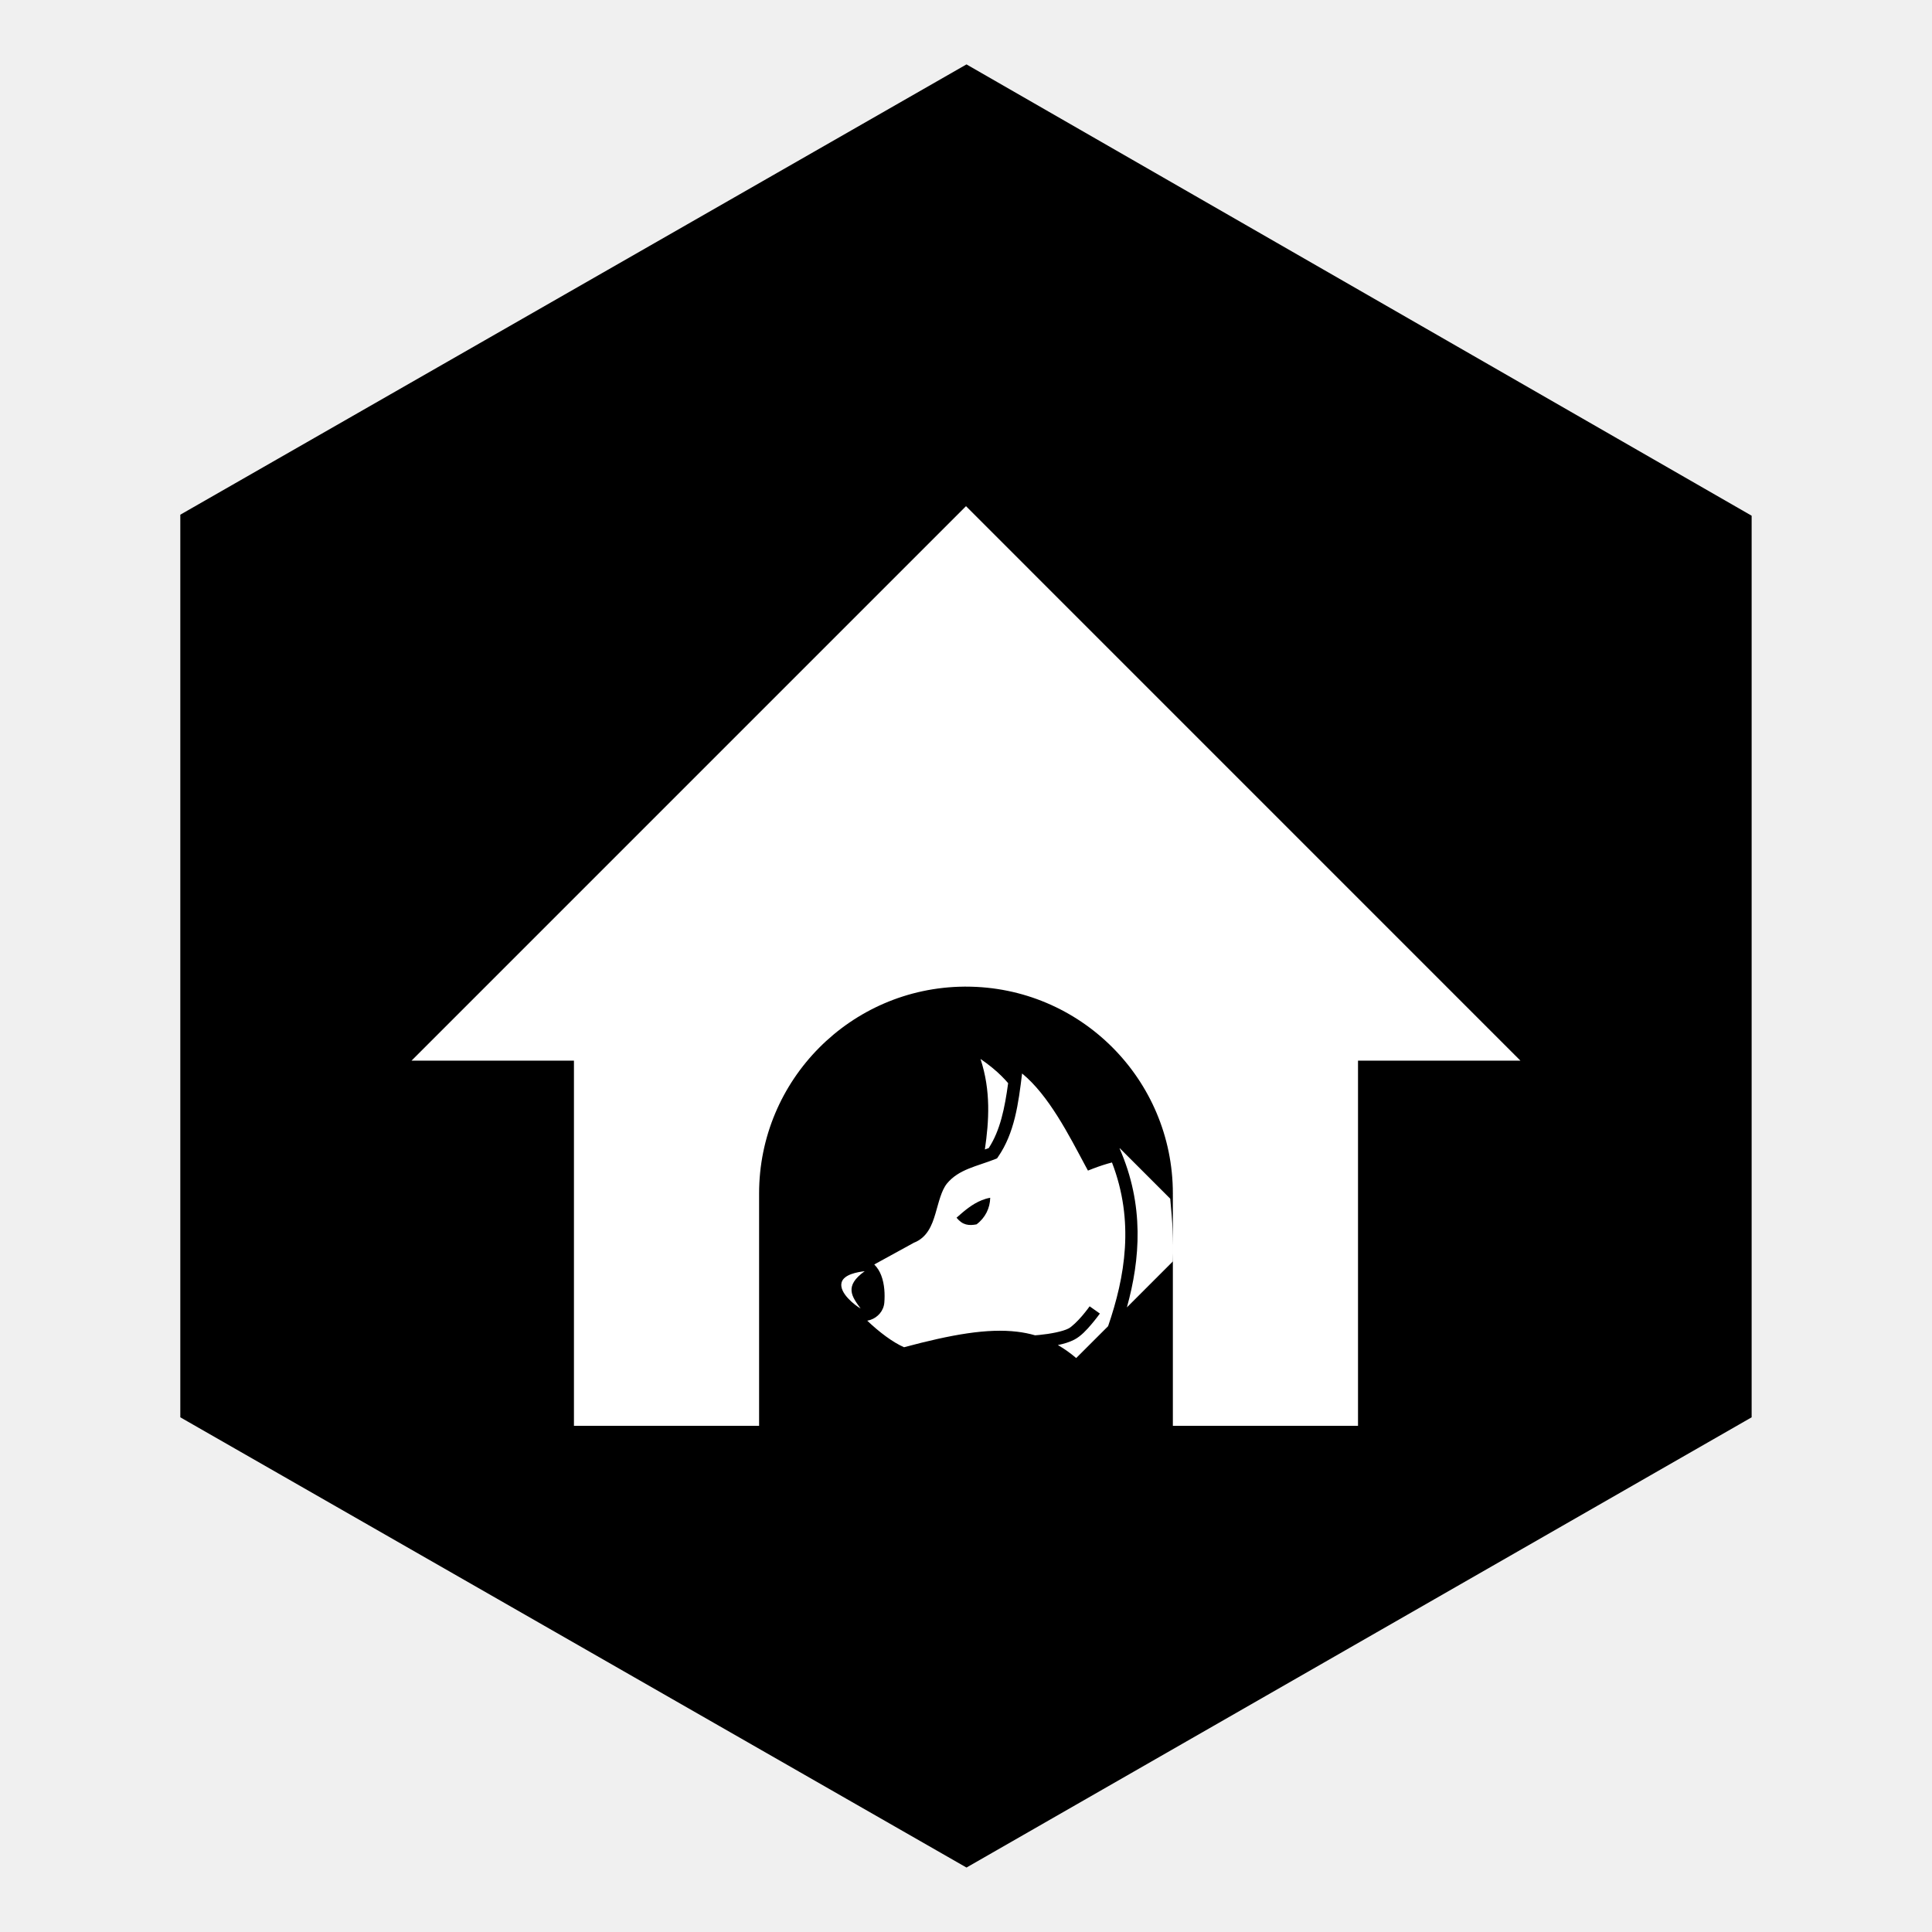
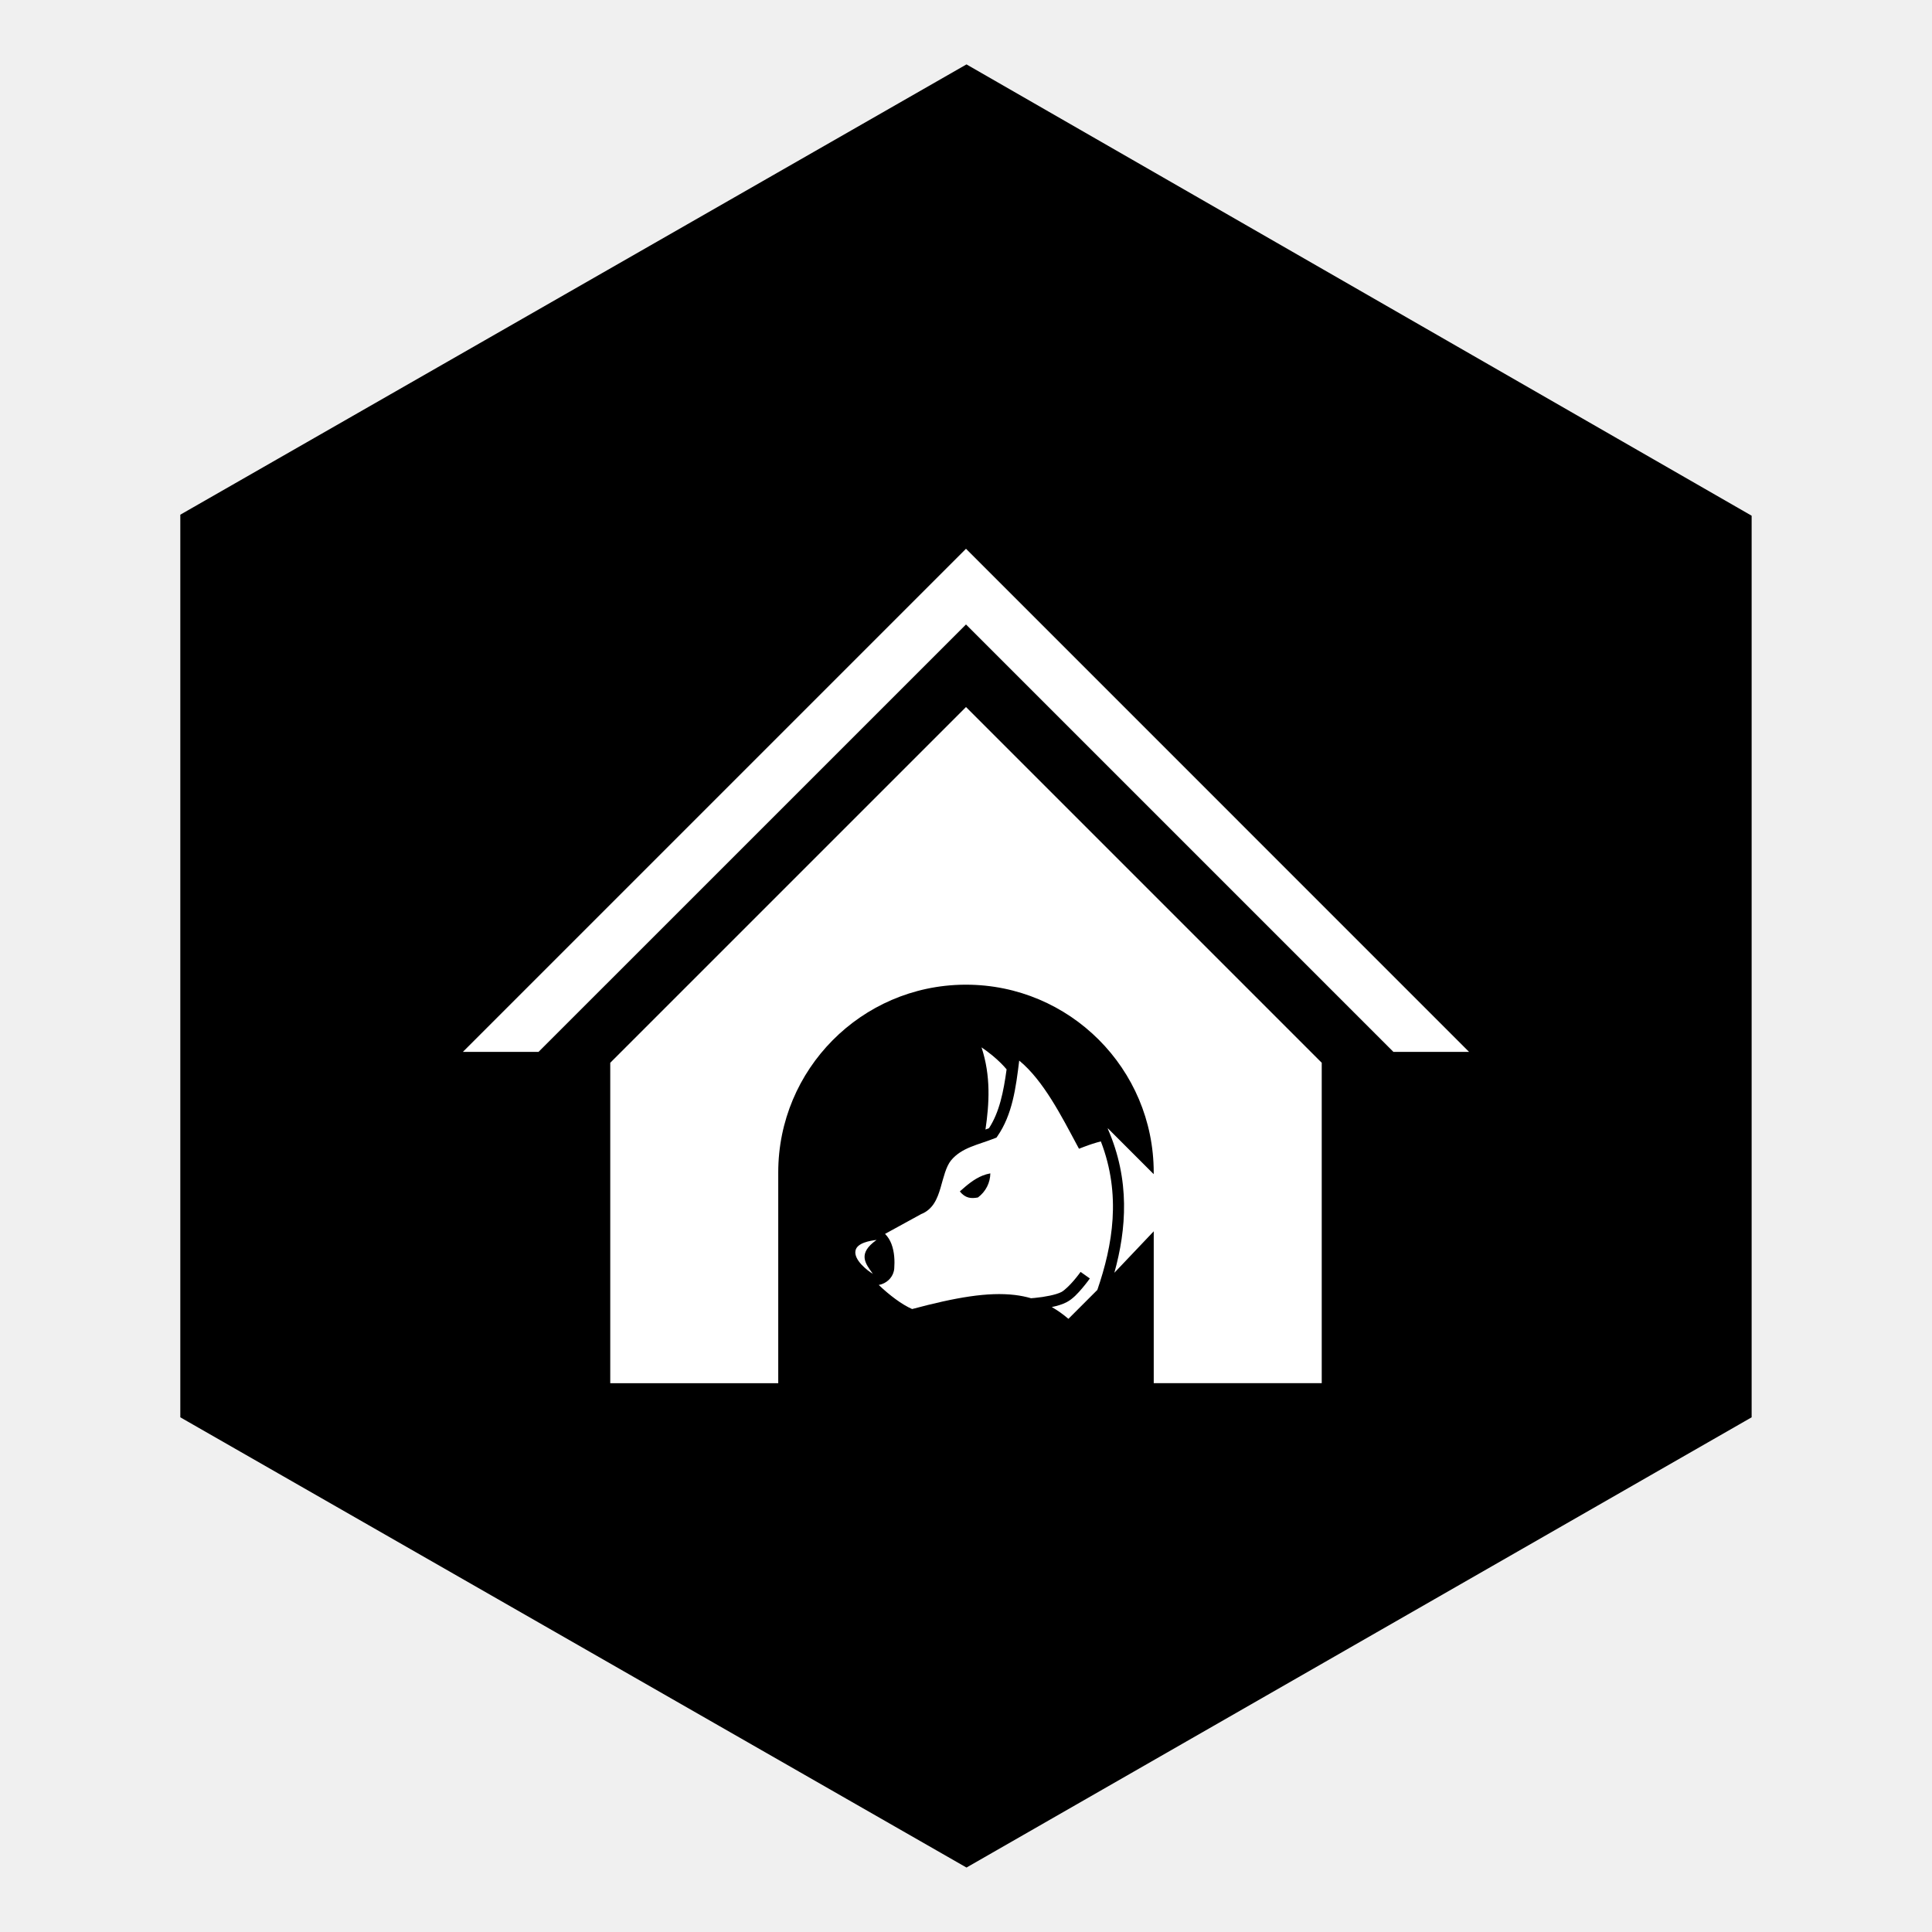
<svg xmlns="http://www.w3.org/2000/svg" width="150" height="150" viewBox="0 0 39.688 39.688" version="1.1" id="svg4565">
  <defs id="defs4559" />
  <g id="layer1">
    <path style="fill:#000000;fill-opacity:1;fill-rule:nonzero;stroke:none;stroke-width:0.265" d="M 35.983,29.115 19.854,38.364 3.704,29.115 V 10.573 L 19.854,1.323 35.983,10.594 Z" id="path823" />
-     <g id="g12" transform="matrix(0.8446494,0,0,0.8446494,3.08273,4.998283)" style="stroke-width:1.184">
-       <path id="path25834" style="font-variation-settings:normal;display:inline;vector-effect:none;fill:#ffffff;fill-opacity:1;stroke:none;stroke-width:0.315;stroke-linecap:round;stroke-linejoin:round;stroke-miterlimit:4;stroke-dasharray:none;stroke-dashoffset:0;stroke-opacity:1;paint-order:markers fill stroke;stop-color:#000000" d="m 24.811,23.235 c 0.049,0.506 0.085,1.01 0.065,1.525 l -1.119,1.119 c 0.324,-1.167 0.429,-2.485 -0.178,-3.866 l 0.009,-0.001 z m -1.417,-0.881 c 0.553,1.434 0.317,2.785 -0.094,3.982 l -0.776,0.775 c -0.144,-0.123 -0.292,-0.228 -0.446,-0.316 0.145,-0.029 0.284,-0.071 0.401,-0.132 0.163,-0.085 0.303,-0.24 0.419,-0.377 0.116,-0.137 0.202,-0.257 0.202,-0.257 l -0.249,-0.176 c 0,0 -0.078,0.11 -0.185,0.235 -0.107,0.125 -0.25,0.264 -0.328,0.304 -0.144,0.075 -0.45,0.132 -0.708,0.157 -0.035,0.004 -0.07,0.006 -0.106,0.009 -0.139,-0.04 -0.283,-0.069 -0.433,-0.087 -0.726,-0.087 -1.591,0.066 -2.754,0.377 -0.277,-0.121 -0.608,-0.372 -0.895,-0.646 0.029,-0.005 0.057,-0.013 0.085,-0.022 0.168,-0.058 0.315,-0.213 0.331,-0.42 0.015,-0.196 0.008,-0.438 -0.075,-0.657 -0.036,-0.096 -0.092,-0.189 -0.168,-0.266 l -0.002,-0.002 0.967,-0.53 c 0.156,-0.06 0.271,-0.17 0.349,-0.294 0.081,-0.127 0.129,-0.269 0.171,-0.41 0.083,-0.282 0.144,-0.564 0.281,-0.734 0.288,-0.349 0.721,-0.415 1.175,-0.595 l 0.043,-0.017 0.026,-0.038 c 0.399,-0.577 0.495,-1.295 0.583,-2.027 0.652,0.533 1.146,1.513 1.538,2.244 l 0.064,0.118 0.125,-0.049 c 0.159,-0.061 0.313,-0.111 0.461,-0.149 z m -4.816,1.951 c -0.005,0.001 -0.008,0.004 -0.013,0.005 l 0.021,-0.01 z m 2.139,-4.043 c 0.053,0.053 0.104,0.107 0.152,0.164 -0.082,0.602 -0.192,1.15 -0.473,1.579 -0.03,0.012 -0.062,0.023 -0.093,0.033 0.102,-0.696 0.148,-1.43 -0.106,-2.201 0.205,0.14 0.377,0.282 0.52,0.424 z m -3.335,4.736 c -0.514,0.366 -0.308,0.623 -0.101,0.909 -0.136,-0.078 -0.525,-0.376 -0.464,-0.629 0.05,-0.204 0.395,-0.259 0.564,-0.279 z m 2.844,-1.725 c -0.233,0.093 -0.423,0.257 -0.612,0.425 0.15,0.185 0.3,0.196 0.486,0.162 0.213,-0.159 0.328,-0.395 0.333,-0.647 -0.073,0.013 -0.141,0.033 -0.206,0.059 z" />
-       <path d="M 19.844,6.393 6.359,19.878 h 3.95 v 8.881 h 4.503 v -5.602 a 5.032,5.032 0 0 1 0,-0.047 5.032,5.032 0 0 1 4.987,-5.032 5.032,5.032 0 0 1 0.044,0 5.032,5.032 0 0 1 5.032,5.032 5.032,5.032 0 0 1 -5.17e-4,0.047 h 5.17e-4 v 5.602 h 4.503 v -8.881 h 3.95 z" style="fill:#ffffff;stroke-width:0.315;stroke-linecap:round;stroke-linejoin:round;paint-order:markers fill stroke;stop-color:#000000" id="rect8" />
-     </g>
+     <path fill="#ffffff" d="M 19.844,11.273 9.509,21.608 H 11.063 l 8.781,-8.78 8.78,8.78 h 1.554 z m 9.3e-5,3.251 -7.308,7.308 v 6.582 h 3.451 v -4.294 a 3.856,3.856 0 0 1 0,-0.036 3.856,3.856 0 0 1 3.822,-3.856 3.856,3.856 0 0 1 0.034,0 3.856,3.856 0 0 1 3.857,3.856 3.856,3.856 0 0 1 -4.58e-4,0.036 h 4.58e-4 v 0.006 c -1.94e-4,-0.002 -2.82e-4,-0.004 -4.58e-4,-0.006 l -0.938,-0.938 -0.007,9.1e-4 c 0.465,1.058 0.385,2.069 0.137,2.963 l 0.809,-0.852 v 3.12 h 3.451 v -6.582 z m 0.319,6.992 c 0.194,0.59 0.159,1.153 0.081,1.687 0.024,-0.008 0.048,-0.017 0.071,-0.026 0.215,-0.328 0.3,-0.749 0.363,-1.21 -0.037,-0.044 -0.076,-0.086 -0.116,-0.126 -0.11,-0.109 -0.241,-0.218 -0.398,-0.325 z m 0.774,0.27 c -0.068,0.562 -0.141,1.112 -0.447,1.554 l -0.02,0.029 -0.033,0.013 c -0.348,0.138 -0.68,0.189 -0.901,0.456 -0.105,0.131 -0.152,0.346 -0.215,0.563 -0.032,0.108 -0.069,0.217 -0.131,0.315 -0.06,0.095 -0.149,0.179 -0.268,0.225 l -0.741,0.406 0.002,0.002 c 0.058,0.059 0.101,0.13 0.129,0.204 0.064,0.168 0.069,0.354 0.058,0.504 -0.012,0.159 -0.125,0.277 -0.254,0.322 -0.021,0.007 -0.043,0.013 -0.065,0.017 0.22,0.21 0.474,0.402 0.686,0.495 0.892,-0.238 1.555,-0.355 2.111,-0.289 0.115,0.014 0.226,0.036 0.332,0.067 0.027,-0.002 0.054,-0.004 0.081,-0.007 0.198,-0.019 0.432,-0.063 0.543,-0.121 0.06,-0.031 0.17,-0.137 0.252,-0.233 0.082,-0.096 0.142,-0.18 0.142,-0.18 l 0.19,0.135 c 0,0 -0.065,0.092 -0.154,0.197 -0.089,0.105 -0.196,0.224 -0.321,0.289 -0.089,0.047 -0.196,0.078 -0.307,0.101 0.118,0.067 0.232,0.148 0.342,0.242 l 0.594,-0.594 c 0.315,-0.917 0.496,-1.952 0.072,-3.051 -0.113,0.029 -0.231,0.067 -0.353,0.114 l -0.096,0.037 -0.049,-0.091 C 21.815,22.947 21.437,22.196 20.937,21.787 Z m 1.677,1.659 c 0,0 9.3e-5,0 9.3e-5,0 l -2.81e-4,-4.57e-4 c 4.6e-5,1.4e-4 1.39e-4,2.82e-4 1.93e-4,4.57e-4 z m -2.27,0.658 c -0.003,0.193 -0.092,0.374 -0.255,0.496 -0.142,0.026 -0.257,0.017 -0.372,-0.124 0.145,-0.129 0.291,-0.255 0.469,-0.326 0.05,-0.02 0.102,-0.035 0.158,-0.045 z m -1.414,0.833 -0.016,0.007 c 0.004,-8.56e-4 0.007,-0.003 0.01,-0.004 z m -0.923,0.535 c -0.13,0.016 -0.395,0.058 -0.432,0.214 -0.047,0.194 0.251,0.423 0.355,0.482 -0.159,-0.219 -0.317,-0.416 0.077,-0.696 z" id="path13" style="stroke-width:0.047" />
  </g>
</svg>
